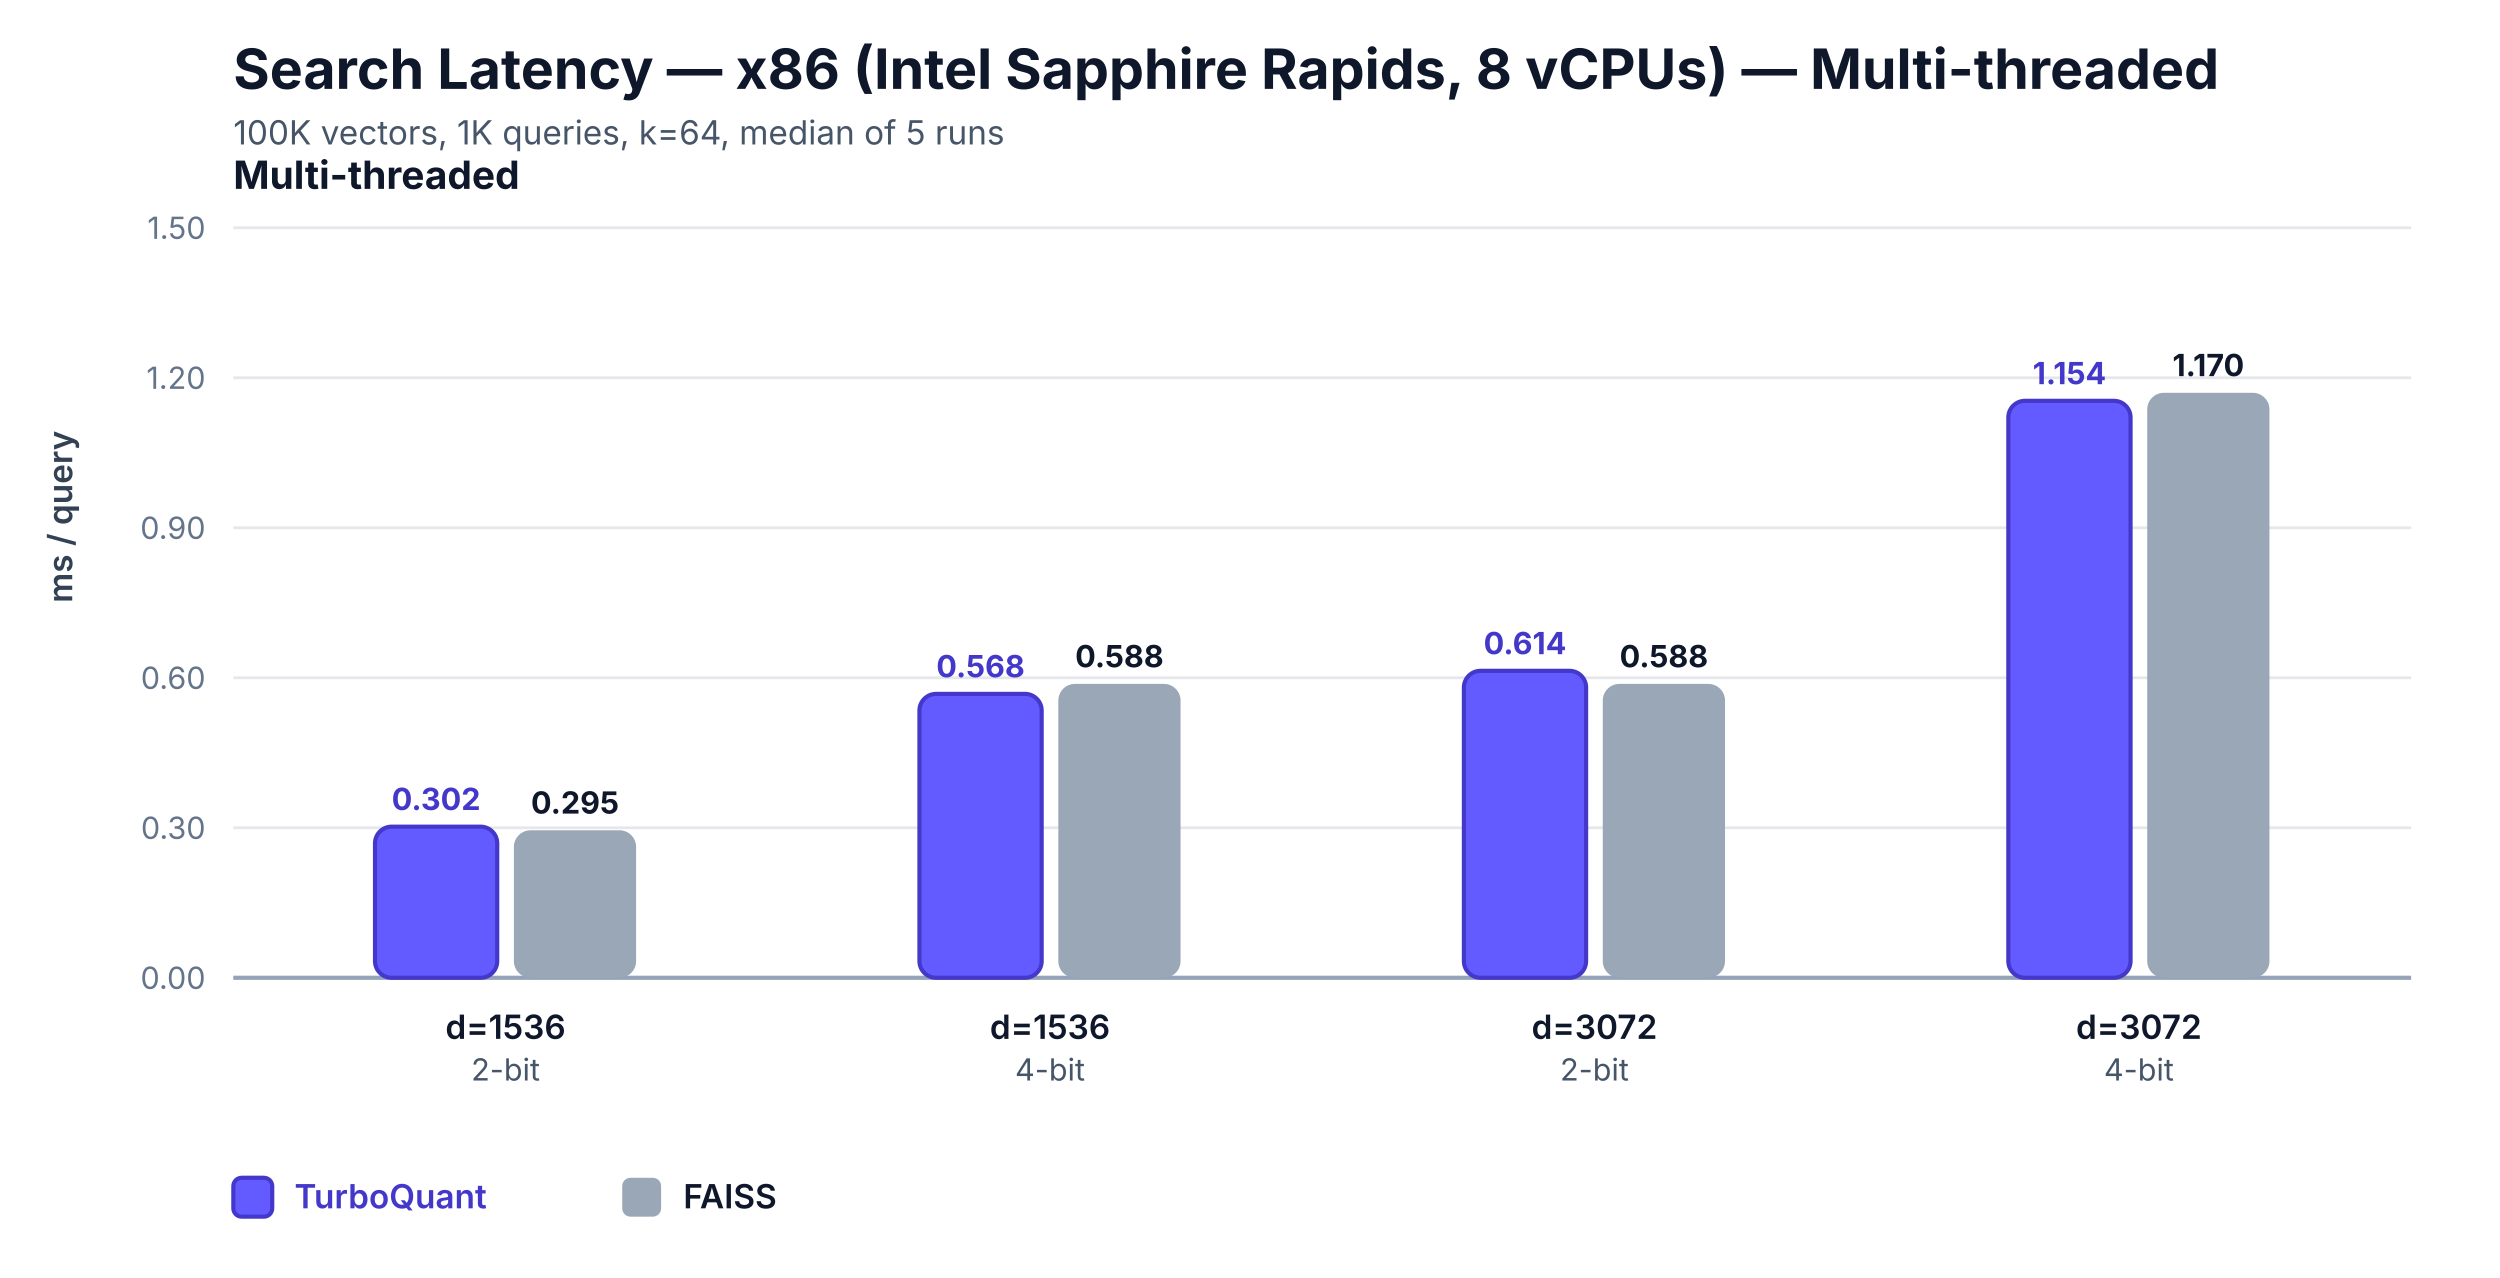
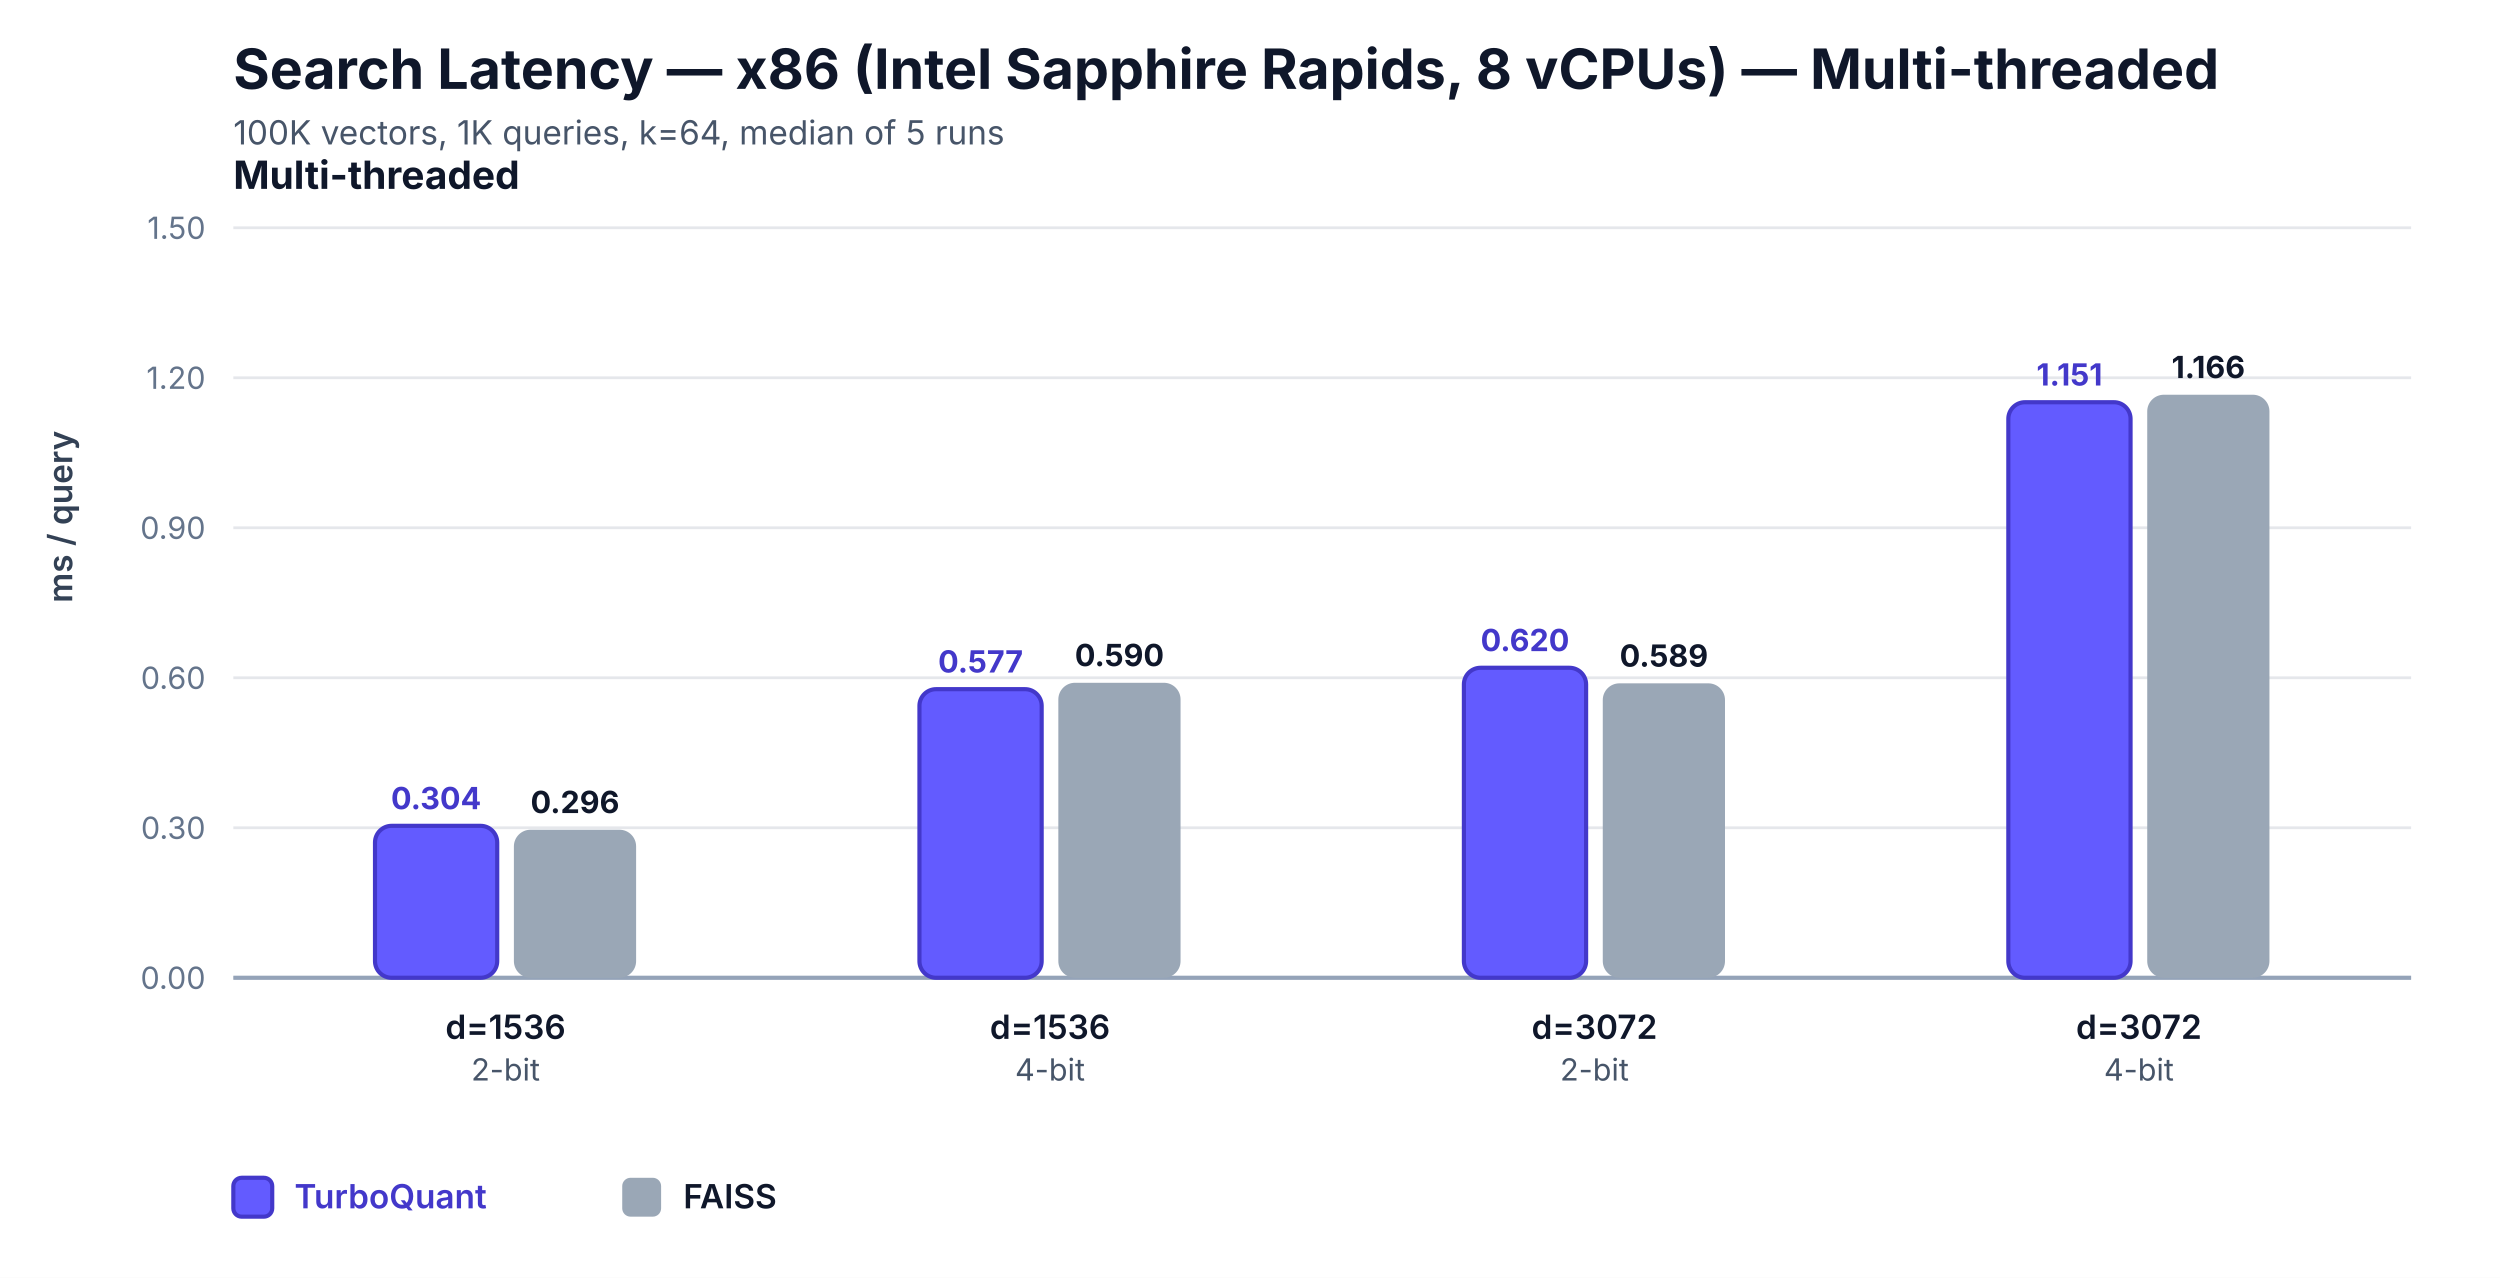
<svg xmlns="http://www.w3.org/2000/svg" width="900" height="460" viewBox="0 0 900 460" role="img" aria-label="Search Latency — x86 (Intel Sapphire Rapids, 8 vCPUs) — Multi-threaded">
  <style>
  .title { font: 700 20px -apple-system, BlinkMacSystemFont, "Segoe UI", sans-serif; fill: #0f172a; }
  .subtitle { font: 400 12px -apple-system, BlinkMacSystemFont, "Segoe UI", sans-serif; fill: #475569; }
  .panel { font: 700 14px -apple-system, BlinkMacSystemFont, "Segoe UI", sans-serif; fill: #0f172a; }
  .label { font: 600 12px -apple-system, BlinkMacSystemFont, "Segoe UI", sans-serif; fill: #0f172a; }
  .secondary { font: 400 11px -apple-system, BlinkMacSystemFont, "Segoe UI", sans-serif; fill: #475569; }
  .tick { font: 400 11px -apple-system, BlinkMacSystemFont, "Segoe UI", sans-serif; fill: #64748b; }
  .value { font: 700 11px -apple-system, BlinkMacSystemFont, "Segoe UI", sans-serif; fill: #0f172a; }
  .value-accent { font: 700 11px -apple-system, BlinkMacSystemFont, "Segoe UI", sans-serif; fill: #4338ca; }
  .axis { font: 600 12px -apple-system, BlinkMacSystemFont, "Segoe UI", sans-serif; fill: #334155; }
  .legend { font: 600 12px -apple-system, BlinkMacSystemFont, "Segoe UI", sans-serif; fill: #0f172a; }
</style>
  <rect width="100%" height="100%" fill="#ffffff" />
  <text x="84" y="32" class="title">Search Latency — x86 (Intel Sapphire Rapids, 8 vCPUs) — Multi-threaded</text>
  <text x="84" y="52" class="subtitle">100K vectors, 1K queries, k=64, median of 5 runs</text>
  <line x1="84" y1="352.0" x2="868" y2="352.0" stroke="#e5e7eb" stroke-width="1" />
  <text x="74" y="356.0" text-anchor="end" class="tick">0.00</text>
  <line x1="84" y1="298.0" x2="868" y2="298.0" stroke="#e5e7eb" stroke-width="1" />
  <text x="74" y="302.0" text-anchor="end" class="tick">0.30</text>
  <line x1="84" y1="244.0" x2="868" y2="244.0" stroke="#e5e7eb" stroke-width="1" />
  <text x="74" y="248.0" text-anchor="end" class="tick">0.60</text>
  <line x1="84" y1="190.0" x2="868" y2="190.0" stroke="#e5e7eb" stroke-width="1" />
  <text x="74" y="194.0" text-anchor="end" class="tick">0.90</text>
  <line x1="84" y1="136.0" x2="868" y2="136.0" stroke="#e5e7eb" stroke-width="1" />
  <text x="74" y="140.0" text-anchor="end" class="tick">1.20</text>
  <line x1="84" y1="82.0" x2="868" y2="82.0" stroke="#e5e7eb" stroke-width="1" />
  <text x="74" y="86.0" text-anchor="end" class="tick">1.50</text>
  <line x1="84" y1="352.0" x2="868" y2="352.0" stroke="#94a3b8" stroke-width="1.5" />
  <text x="84" y="68" class="panel">Multi-threaded</text>
-   <rect x="135.0" y="297.6" width="44" height="54.4" rx="6" fill="#635bff" stroke="#4338ca" stroke-width="1.5" />
-   <rect x="185.0" y="298.9" width="44" height="53.1" rx="6" fill="#9aa7b6" />
-   <text x="157.0" y="291.6" text-anchor="middle" class="value-accent">0.302</text>
-   <text x="207.0" y="292.9" text-anchor="middle" class="value">0.295</text>
+   <rect x="135.0" y="297.3" width="44" height="54.7" rx="6" fill="#635bff" stroke="#4338ca" stroke-width="1.5" />
+   <rect x="185.0" y="298.7" width="44" height="53.3" rx="6" fill="#9aa7b6" />
+   <text x="157.0" y="291.3" text-anchor="middle" class="value-accent">0.304</text>
+   <text x="207.0" y="292.7" text-anchor="middle" class="value">0.296</text>
  <text x="182.0" y="374" text-anchor="middle" class="label">d=1536</text>
  <text x="182.0" y="389" text-anchor="middle" class="secondary">2-bit</text>
-   <rect x="331.0" y="249.8" width="44" height="102.2" rx="6" fill="#635bff" stroke="#4338ca" stroke-width="1.5" />
-   <rect x="381.0" y="246.2" width="44" height="105.8" rx="6" fill="#9aa7b6" />
-   <text x="353.0" y="243.8" text-anchor="middle" class="value-accent">0.568</text>
-   <text x="403.0" y="240.2" text-anchor="middle" class="value">0.588</text>
+   <rect x="331.0" y="248.1" width="44" height="103.9" rx="6" fill="#635bff" stroke="#4338ca" stroke-width="1.5" />
+   <rect x="381.0" y="245.8" width="44" height="106.2" rx="6" fill="#9aa7b6" />
+   <text x="353.0" y="242.1" text-anchor="middle" class="value-accent">0.577</text>
+   <text x="403.0" y="239.8" text-anchor="middle" class="value">0.590</text>
  <text x="378.0" y="374" text-anchor="middle" class="label">d=1536</text>
  <text x="378.0" y="389" text-anchor="middle" class="secondary">4-bit</text>
-   <rect x="527.0" y="241.5" width="44" height="110.5" rx="6" fill="#635bff" stroke="#4338ca" stroke-width="1.5" />
-   <rect x="577.0" y="246.2" width="44" height="105.8" rx="6" fill="#9aa7b6" />
-   <text x="549.0" y="235.5" text-anchor="middle" class="value-accent">0.614</text>
-   <text x="599.0" y="240.2" text-anchor="middle" class="value">0.588</text>
+   <rect x="527.0" y="240.4" width="44" height="111.6" rx="6" fill="#635bff" stroke="#4338ca" stroke-width="1.5" />
+   <rect x="577.0" y="246.0" width="44" height="106.0" rx="6" fill="#9aa7b6" />
+   <text x="549.0" y="234.4" text-anchor="middle" class="value-accent">0.620</text>
+   <text x="599.0" y="240.0" text-anchor="middle" class="value">0.589</text>
  <text x="574.0" y="374" text-anchor="middle" class="label">d=3072</text>
  <text x="574.0" y="389" text-anchor="middle" class="secondary">2-bit</text>
-   <rect x="723.0" y="144.3" width="44" height="207.7" rx="6" fill="#635bff" stroke="#4338ca" stroke-width="1.5" />
-   <rect x="773.0" y="141.4" width="44" height="210.6" rx="6" fill="#9aa7b6" />
-   <text x="745.0" y="138.3" text-anchor="middle" class="value-accent">1.154</text>
-   <text x="795.0" y="135.4" text-anchor="middle" class="value">1.170</text>
+   <rect x="723.0" y="144.8" width="44" height="207.2" rx="6" fill="#635bff" stroke="#4338ca" stroke-width="1.5" />
+   <rect x="773.0" y="142.1" width="44" height="209.9" rx="6" fill="#9aa7b6" />
+   <text x="745.0" y="138.8" text-anchor="middle" class="value-accent">1.151</text>
+   <text x="795.0" y="136.1" text-anchor="middle" class="value">1.166</text>
  <text x="770.0" y="374" text-anchor="middle" class="label">d=3072</text>
  <text x="770.0" y="389" text-anchor="middle" class="secondary">4-bit</text>
  <text x="26" y="217.0" transform="rotate(-90, 26, 217.0)" class="axis">ms / query</text>
  <rect x="84" y="424" width="14" height="14" rx="3" fill="#635bff" stroke="#4338ca" stroke-width="1.5" />
  <text x="106" y="435" class="legend" style="fill: #4338ca;">TurboQuant</text>
  <rect x="224" y="424" width="14" height="14" rx="3" fill="#9aa7b6" />
  <text x="246" y="435" class="legend">FAISS</text>
</svg>
